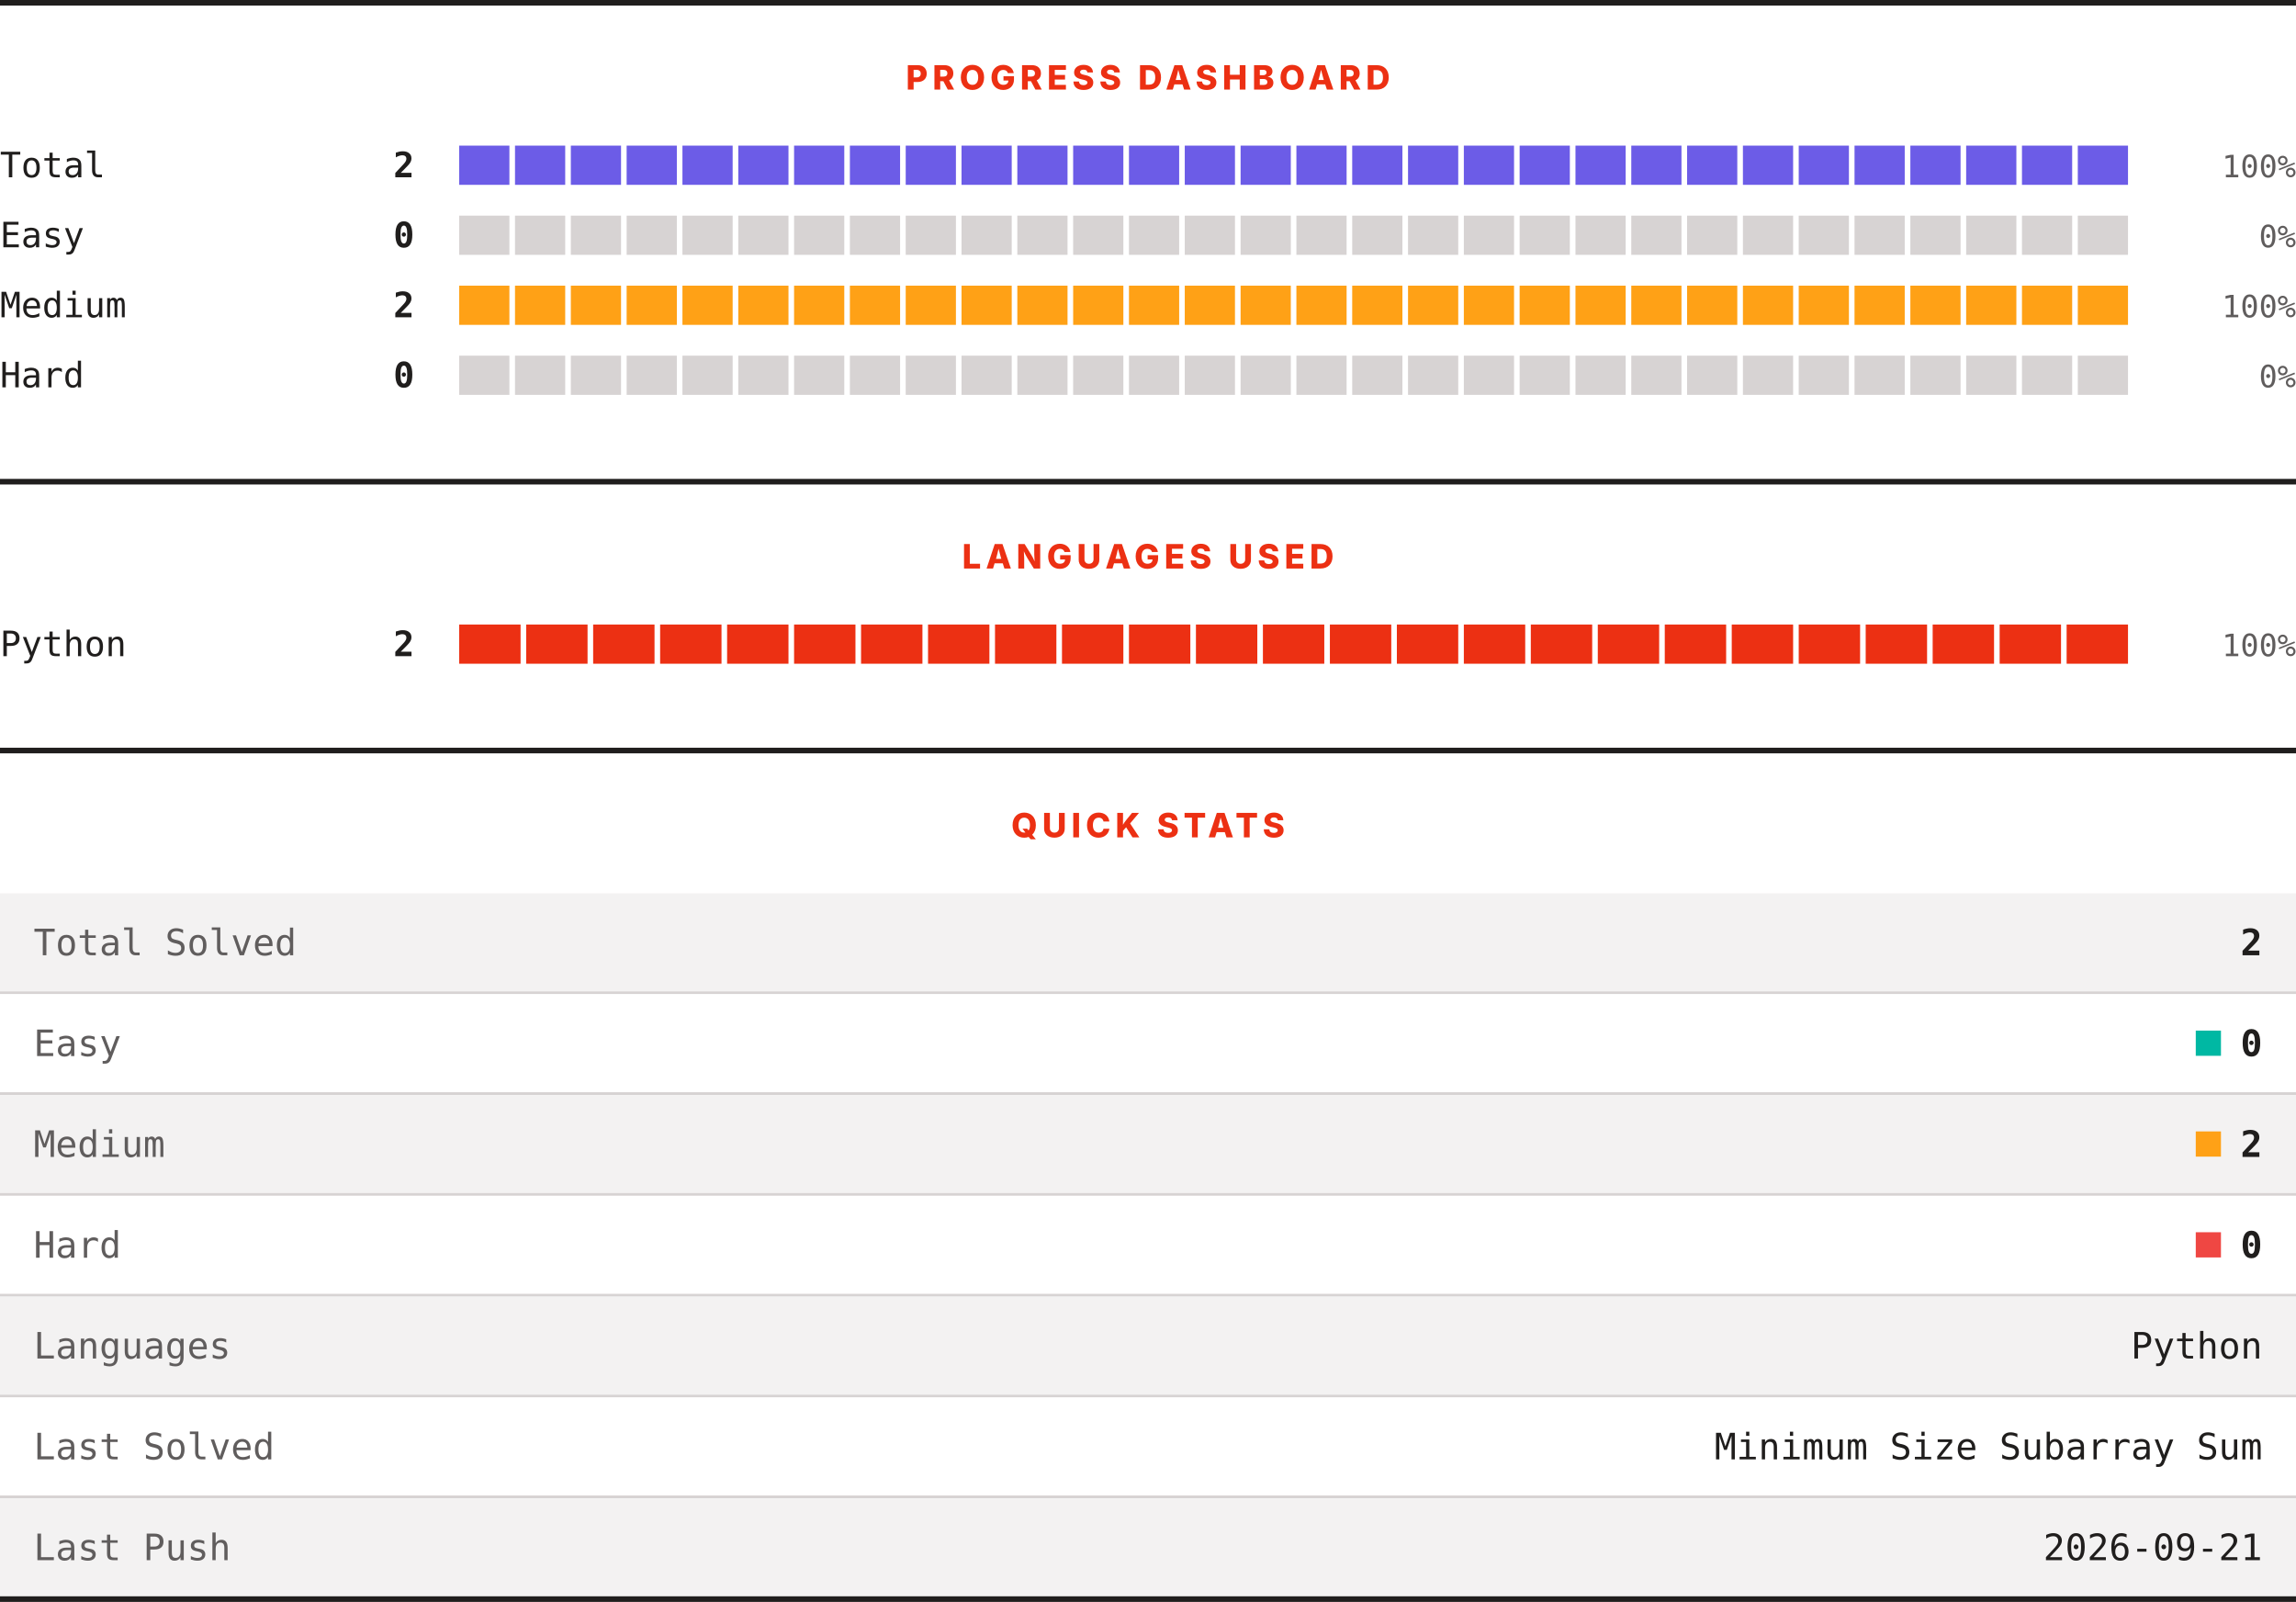
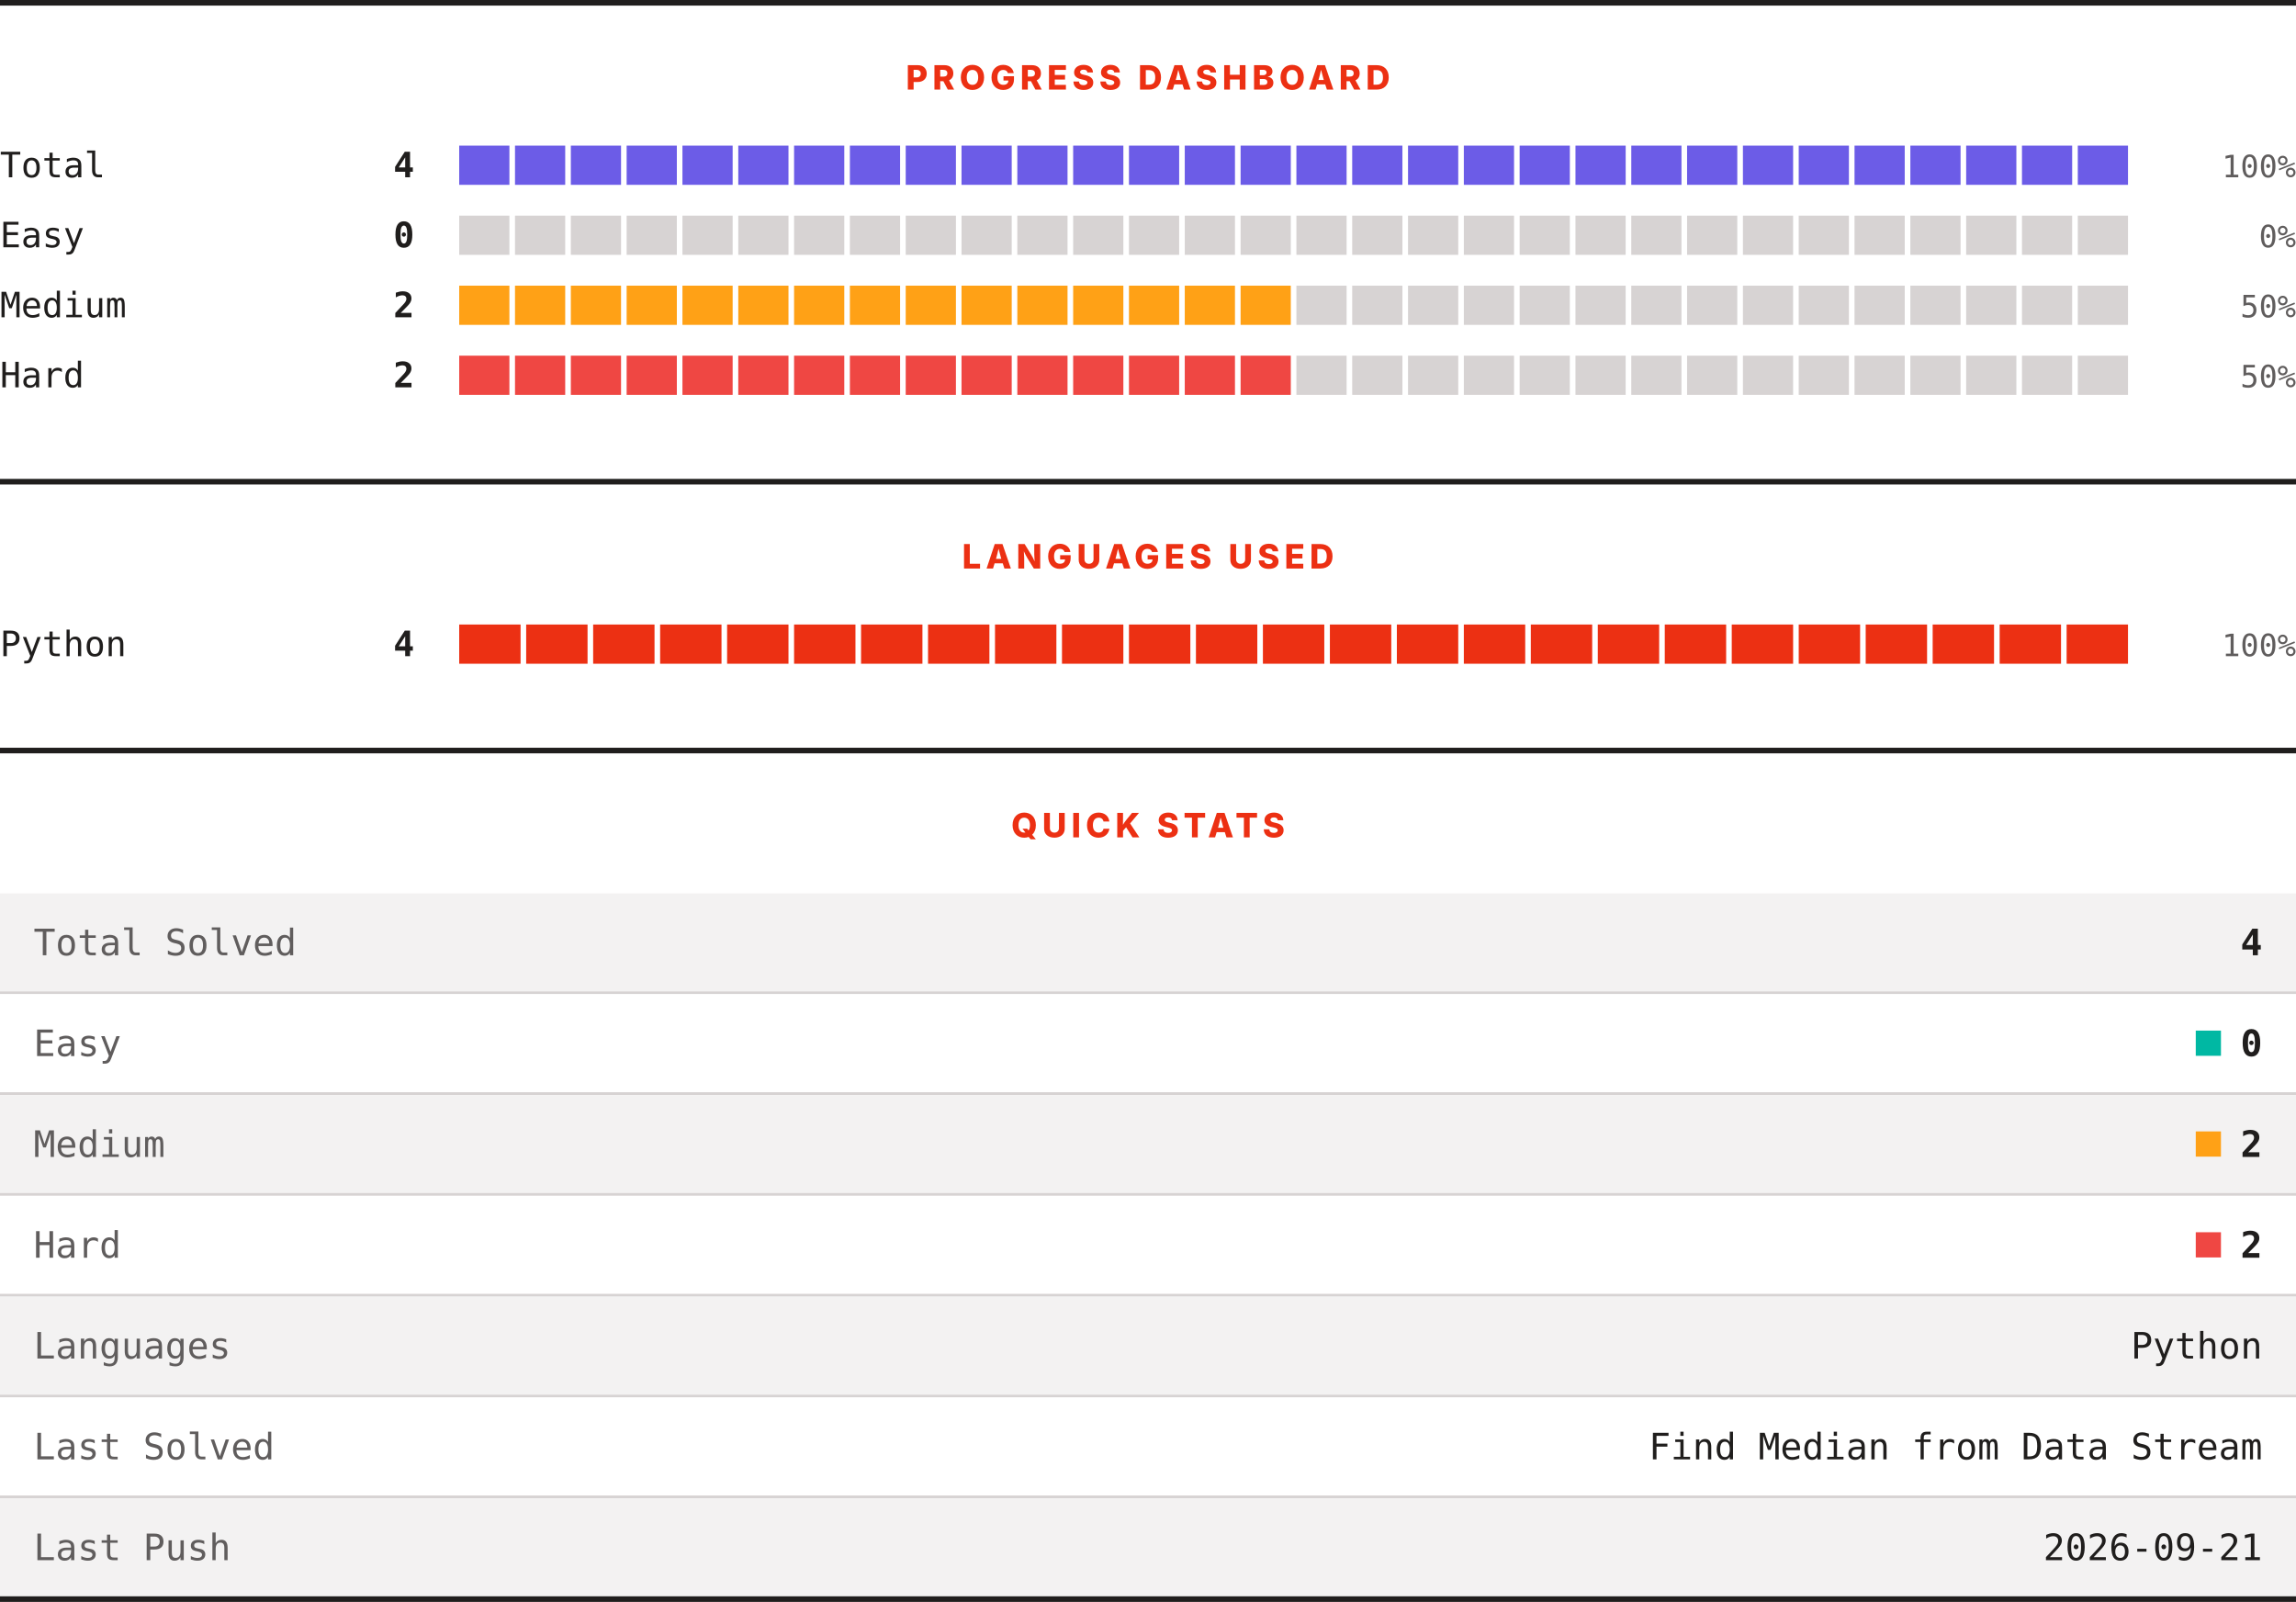
<svg xmlns="http://www.w3.org/2000/svg" width="820" height="572" viewBox="0 0 820 572" role="img" aria-label="LeetCode progress, languages and quick stats">
  <rect width="820" height="572" fill="#ffffff" />
  <rect x="0" y="0" width="820" height="2" fill="#201e1d" />
  <text x="410" y="32" text-anchor="middle" font-family="Archivo, system-ui, -apple-system, Segoe UI, sans-serif" font-size="12" font-weight="800" letter-spacing="1.68" fill="#ec3013">PROGRESS DASHBOARD</text>
  <text x="0" y="63.3" font-family="ui-monospace, SFMono-Regular, Menlo, Consolas, monospace" font-size="12.5" fill="#201e1d">Total</text>
-   <text x="148" y="63.3" text-anchor="end" font-family="ui-monospace, SFMono-Regular, Menlo, Consolas, monospace" font-size="12.5" font-weight="700" fill="#201e1d">2</text>
+   <text x="148" y="63.3" text-anchor="end" font-family="ui-monospace, SFMono-Regular, Menlo, Consolas, monospace" font-size="12.5" font-weight="700" fill="#201e1d">4</text>
  <rect x="164.00" y="52" width="17.93" height="14" fill="#6c5ce7" />
  <rect x="183.93" y="52" width="17.93" height="14" fill="#6c5ce7" />
  <rect x="203.87" y="52" width="17.93" height="14" fill="#6c5ce7" />
  <rect x="223.80" y="52" width="17.93" height="14" fill="#6c5ce7" />
  <rect x="243.73" y="52" width="17.93" height="14" fill="#6c5ce7" />
  <rect x="263.67" y="52" width="17.93" height="14" fill="#6c5ce7" />
  <rect x="283.60" y="52" width="17.93" height="14" fill="#6c5ce7" />
  <rect x="303.53" y="52" width="17.93" height="14" fill="#6c5ce7" />
  <rect x="323.47" y="52" width="17.93" height="14" fill="#6c5ce7" />
  <rect x="343.40" y="52" width="17.93" height="14" fill="#6c5ce7" />
  <rect x="363.33" y="52" width="17.93" height="14" fill="#6c5ce7" />
  <rect x="383.27" y="52" width="17.93" height="14" fill="#6c5ce7" />
  <rect x="403.20" y="52" width="17.93" height="14" fill="#6c5ce7" />
  <rect x="423.13" y="52" width="17.93" height="14" fill="#6c5ce7" />
  <rect x="443.07" y="52" width="17.93" height="14" fill="#6c5ce7" />
  <rect x="463.00" y="52" width="17.93" height="14" fill="#6c5ce7" />
  <rect x="482.93" y="52" width="17.93" height="14" fill="#6c5ce7" />
  <rect x="502.87" y="52" width="17.93" height="14" fill="#6c5ce7" />
  <rect x="522.80" y="52" width="17.93" height="14" fill="#6c5ce7" />
  <rect x="542.73" y="52" width="17.93" height="14" fill="#6c5ce7" />
  <rect x="562.67" y="52" width="17.93" height="14" fill="#6c5ce7" />
  <rect x="582.60" y="52" width="17.93" height="14" fill="#6c5ce7" />
  <rect x="602.53" y="52" width="17.93" height="14" fill="#6c5ce7" />
  <rect x="622.47" y="52" width="17.93" height="14" fill="#6c5ce7" />
  <rect x="642.40" y="52" width="17.93" height="14" fill="#6c5ce7" />
  <rect x="662.33" y="52" width="17.93" height="14" fill="#6c5ce7" />
  <rect x="682.27" y="52" width="17.93" height="14" fill="#6c5ce7" />
  <rect x="702.20" y="52" width="17.93" height="14" fill="#6c5ce7" />
  <rect x="722.13" y="52" width="17.93" height="14" fill="#6c5ce7" />
  <rect x="742.07" y="52" width="17.93" height="14" fill="#6c5ce7" />
  <text x="820" y="63.3" text-anchor="end" font-family="ui-monospace, SFMono-Regular, Menlo, Consolas, monospace" font-size="11" fill="#605d5d">100%</text>
  <text x="0" y="88.3" font-family="ui-monospace, SFMono-Regular, Menlo, Consolas, monospace" font-size="12.5" fill="#201e1d">Easy</text>
  <text x="148" y="88.3" text-anchor="end" font-family="ui-monospace, SFMono-Regular, Menlo, Consolas, monospace" font-size="12.5" font-weight="700" fill="#201e1d">0</text>
  <rect x="164.00" y="77" width="17.93" height="14" fill="#d7d3d3" />
  <rect x="183.93" y="77" width="17.93" height="14" fill="#d7d3d3" />
  <rect x="203.87" y="77" width="17.93" height="14" fill="#d7d3d3" />
  <rect x="223.80" y="77" width="17.93" height="14" fill="#d7d3d3" />
  <rect x="243.73" y="77" width="17.93" height="14" fill="#d7d3d3" />
  <rect x="263.67" y="77" width="17.93" height="14" fill="#d7d3d3" />
  <rect x="283.60" y="77" width="17.93" height="14" fill="#d7d3d3" />
  <rect x="303.53" y="77" width="17.93" height="14" fill="#d7d3d3" />
  <rect x="323.47" y="77" width="17.93" height="14" fill="#d7d3d3" />
  <rect x="343.40" y="77" width="17.93" height="14" fill="#d7d3d3" />
  <rect x="363.33" y="77" width="17.93" height="14" fill="#d7d3d3" />
  <rect x="383.27" y="77" width="17.93" height="14" fill="#d7d3d3" />
  <rect x="403.20" y="77" width="17.93" height="14" fill="#d7d3d3" />
  <rect x="423.13" y="77" width="17.93" height="14" fill="#d7d3d3" />
  <rect x="443.07" y="77" width="17.93" height="14" fill="#d7d3d3" />
  <rect x="463.00" y="77" width="17.93" height="14" fill="#d7d3d3" />
  <rect x="482.93" y="77" width="17.93" height="14" fill="#d7d3d3" />
  <rect x="502.87" y="77" width="17.93" height="14" fill="#d7d3d3" />
  <rect x="522.80" y="77" width="17.93" height="14" fill="#d7d3d3" />
  <rect x="542.73" y="77" width="17.93" height="14" fill="#d7d3d3" />
  <rect x="562.67" y="77" width="17.93" height="14" fill="#d7d3d3" />
  <rect x="582.60" y="77" width="17.93" height="14" fill="#d7d3d3" />
  <rect x="602.53" y="77" width="17.93" height="14" fill="#d7d3d3" />
  <rect x="622.47" y="77" width="17.93" height="14" fill="#d7d3d3" />
  <rect x="642.40" y="77" width="17.93" height="14" fill="#d7d3d3" />
  <rect x="662.33" y="77" width="17.93" height="14" fill="#d7d3d3" />
  <rect x="682.27" y="77" width="17.93" height="14" fill="#d7d3d3" />
  <rect x="702.20" y="77" width="17.93" height="14" fill="#d7d3d3" />
  <rect x="722.13" y="77" width="17.93" height="14" fill="#d7d3d3" />
  <rect x="742.07" y="77" width="17.93" height="14" fill="#d7d3d3" />
  <text x="820" y="88.3" text-anchor="end" font-family="ui-monospace, SFMono-Regular, Menlo, Consolas, monospace" font-size="11" fill="#605d5d">0%</text>
  <text x="0" y="113.3" font-family="ui-monospace, SFMono-Regular, Menlo, Consolas, monospace" font-size="12.5" fill="#201e1d">Medium</text>
  <text x="148" y="113.3" text-anchor="end" font-family="ui-monospace, SFMono-Regular, Menlo, Consolas, monospace" font-size="12.5" font-weight="700" fill="#201e1d">2</text>
  <rect x="164.00" y="102" width="17.93" height="14" fill="#ffa116" />
  <rect x="183.93" y="102" width="17.93" height="14" fill="#ffa116" />
  <rect x="203.87" y="102" width="17.93" height="14" fill="#ffa116" />
  <rect x="223.80" y="102" width="17.93" height="14" fill="#ffa116" />
  <rect x="243.73" y="102" width="17.93" height="14" fill="#ffa116" />
  <rect x="263.67" y="102" width="17.93" height="14" fill="#ffa116" />
  <rect x="283.60" y="102" width="17.93" height="14" fill="#ffa116" />
  <rect x="303.53" y="102" width="17.93" height="14" fill="#ffa116" />
  <rect x="323.47" y="102" width="17.93" height="14" fill="#ffa116" />
  <rect x="343.40" y="102" width="17.93" height="14" fill="#ffa116" />
  <rect x="363.33" y="102" width="17.93" height="14" fill="#ffa116" />
  <rect x="383.27" y="102" width="17.93" height="14" fill="#ffa116" />
  <rect x="403.20" y="102" width="17.93" height="14" fill="#ffa116" />
  <rect x="423.13" y="102" width="17.93" height="14" fill="#ffa116" />
  <rect x="443.07" y="102" width="17.93" height="14" fill="#ffa116" />
-   <rect x="463.00" y="102" width="17.93" height="14" fill="#ffa116" />
-   <rect x="482.93" y="102" width="17.93" height="14" fill="#ffa116" />
-   <rect x="502.87" y="102" width="17.93" height="14" fill="#ffa116" />
-   <rect x="522.80" y="102" width="17.93" height="14" fill="#ffa116" />
-   <rect x="542.73" y="102" width="17.93" height="14" fill="#ffa116" />
-   <rect x="562.67" y="102" width="17.93" height="14" fill="#ffa116" />
-   <rect x="582.60" y="102" width="17.93" height="14" fill="#ffa116" />
-   <rect x="602.53" y="102" width="17.93" height="14" fill="#ffa116" />
-   <rect x="622.47" y="102" width="17.93" height="14" fill="#ffa116" />
-   <rect x="642.40" y="102" width="17.93" height="14" fill="#ffa116" />
-   <rect x="662.33" y="102" width="17.93" height="14" fill="#ffa116" />
-   <rect x="682.27" y="102" width="17.93" height="14" fill="#ffa116" />
-   <rect x="702.20" y="102" width="17.93" height="14" fill="#ffa116" />
-   <rect x="722.13" y="102" width="17.93" height="14" fill="#ffa116" />
-   <rect x="742.07" y="102" width="17.93" height="14" fill="#ffa116" />
-   <text x="820" y="113.3" text-anchor="end" font-family="ui-monospace, SFMono-Regular, Menlo, Consolas, monospace" font-size="11" fill="#605d5d">100%</text>
+   <rect x="463.00" y="102" width="17.93" height="14" fill="#d7d3d3" />
+   <rect x="482.93" y="102" width="17.93" height="14" fill="#d7d3d3" />
+   <rect x="502.87" y="102" width="17.93" height="14" fill="#d7d3d3" />
+   <rect x="522.80" y="102" width="17.93" height="14" fill="#d7d3d3" />
+   <rect x="542.73" y="102" width="17.93" height="14" fill="#d7d3d3" />
+   <rect x="562.67" y="102" width="17.93" height="14" fill="#d7d3d3" />
+   <rect x="582.60" y="102" width="17.93" height="14" fill="#d7d3d3" />
+   <rect x="602.53" y="102" width="17.93" height="14" fill="#d7d3d3" />
+   <rect x="622.47" y="102" width="17.93" height="14" fill="#d7d3d3" />
+   <rect x="642.40" y="102" width="17.93" height="14" fill="#d7d3d3" />
+   <rect x="662.33" y="102" width="17.93" height="14" fill="#d7d3d3" />
+   <rect x="682.27" y="102" width="17.93" height="14" fill="#d7d3d3" />
+   <rect x="702.20" y="102" width="17.93" height="14" fill="#d7d3d3" />
+   <rect x="722.13" y="102" width="17.93" height="14" fill="#d7d3d3" />
+   <rect x="742.07" y="102" width="17.93" height="14" fill="#d7d3d3" />
+   <text x="820" y="113.3" text-anchor="end" font-family="ui-monospace, SFMono-Regular, Menlo, Consolas, monospace" font-size="11" fill="#605d5d">50%</text>
  <text x="0" y="138.3" font-family="ui-monospace, SFMono-Regular, Menlo, Consolas, monospace" font-size="12.5" fill="#201e1d">Hard</text>
-   <text x="148" y="138.3" text-anchor="end" font-family="ui-monospace, SFMono-Regular, Menlo, Consolas, monospace" font-size="12.5" font-weight="700" fill="#201e1d">0</text>
-   <rect x="164.00" y="127" width="17.93" height="14" fill="#d7d3d3" />
-   <rect x="183.93" y="127" width="17.93" height="14" fill="#d7d3d3" />
-   <rect x="203.87" y="127" width="17.93" height="14" fill="#d7d3d3" />
-   <rect x="223.80" y="127" width="17.93" height="14" fill="#d7d3d3" />
-   <rect x="243.73" y="127" width="17.93" height="14" fill="#d7d3d3" />
-   <rect x="263.67" y="127" width="17.93" height="14" fill="#d7d3d3" />
-   <rect x="283.60" y="127" width="17.93" height="14" fill="#d7d3d3" />
-   <rect x="303.53" y="127" width="17.93" height="14" fill="#d7d3d3" />
-   <rect x="323.47" y="127" width="17.93" height="14" fill="#d7d3d3" />
-   <rect x="343.40" y="127" width="17.93" height="14" fill="#d7d3d3" />
-   <rect x="363.33" y="127" width="17.93" height="14" fill="#d7d3d3" />
-   <rect x="383.27" y="127" width="17.93" height="14" fill="#d7d3d3" />
-   <rect x="403.20" y="127" width="17.93" height="14" fill="#d7d3d3" />
-   <rect x="423.13" y="127" width="17.93" height="14" fill="#d7d3d3" />
-   <rect x="443.07" y="127" width="17.93" height="14" fill="#d7d3d3" />
+   <text x="148" y="138.3" text-anchor="end" font-family="ui-monospace, SFMono-Regular, Menlo, Consolas, monospace" font-size="12.5" font-weight="700" fill="#201e1d">2</text>
+   <rect x="164.00" y="127" width="17.93" height="14" fill="#ef4743" />
+   <rect x="183.93" y="127" width="17.93" height="14" fill="#ef4743" />
+   <rect x="203.87" y="127" width="17.93" height="14" fill="#ef4743" />
+   <rect x="223.80" y="127" width="17.93" height="14" fill="#ef4743" />
+   <rect x="243.73" y="127" width="17.93" height="14" fill="#ef4743" />
+   <rect x="263.67" y="127" width="17.93" height="14" fill="#ef4743" />
+   <rect x="283.60" y="127" width="17.93" height="14" fill="#ef4743" />
+   <rect x="303.53" y="127" width="17.93" height="14" fill="#ef4743" />
+   <rect x="323.47" y="127" width="17.93" height="14" fill="#ef4743" />
+   <rect x="343.40" y="127" width="17.93" height="14" fill="#ef4743" />
+   <rect x="363.33" y="127" width="17.93" height="14" fill="#ef4743" />
+   <rect x="383.27" y="127" width="17.93" height="14" fill="#ef4743" />
+   <rect x="403.20" y="127" width="17.93" height="14" fill="#ef4743" />
+   <rect x="423.13" y="127" width="17.93" height="14" fill="#ef4743" />
+   <rect x="443.07" y="127" width="17.93" height="14" fill="#ef4743" />
  <rect x="463.00" y="127" width="17.93" height="14" fill="#d7d3d3" />
  <rect x="482.93" y="127" width="17.93" height="14" fill="#d7d3d3" />
  <rect x="502.87" y="127" width="17.93" height="14" fill="#d7d3d3" />
  <rect x="522.80" y="127" width="17.93" height="14" fill="#d7d3d3" />
  <rect x="542.73" y="127" width="17.93" height="14" fill="#d7d3d3" />
  <rect x="562.67" y="127" width="17.93" height="14" fill="#d7d3d3" />
  <rect x="582.60" y="127" width="17.93" height="14" fill="#d7d3d3" />
  <rect x="602.53" y="127" width="17.93" height="14" fill="#d7d3d3" />
  <rect x="622.47" y="127" width="17.93" height="14" fill="#d7d3d3" />
  <rect x="642.40" y="127" width="17.93" height="14" fill="#d7d3d3" />
  <rect x="662.33" y="127" width="17.93" height="14" fill="#d7d3d3" />
  <rect x="682.27" y="127" width="17.93" height="14" fill="#d7d3d3" />
  <rect x="702.20" y="127" width="17.93" height="14" fill="#d7d3d3" />
  <rect x="722.13" y="127" width="17.93" height="14" fill="#d7d3d3" />
  <rect x="742.07" y="127" width="17.93" height="14" fill="#d7d3d3" />
-   <text x="820" y="138.3" text-anchor="end" font-family="ui-monospace, SFMono-Regular, Menlo, Consolas, monospace" font-size="11" fill="#605d5d">0%</text>
+   <text x="820" y="138.3" text-anchor="end" font-family="ui-monospace, SFMono-Regular, Menlo, Consolas, monospace" font-size="11" fill="#605d5d">50%</text>
  <rect x="0" y="171" width="820" height="2" fill="#201e1d" />
  <text x="410" y="203" text-anchor="middle" font-family="Archivo, system-ui, -apple-system, Segoe UI, sans-serif" font-size="12" font-weight="800" letter-spacing="1.68" fill="#ec3013">LANGUAGES USED</text>
  <text x="0" y="234.3" font-family="ui-monospace, SFMono-Regular, Menlo, Consolas, monospace" font-size="12.5" fill="#201e1d">Python</text>
-   <text x="148" y="234.3" text-anchor="end" font-family="ui-monospace, SFMono-Regular, Menlo, Consolas, monospace" font-size="12.5" font-weight="700" fill="#201e1d">2</text>
+   <text x="148" y="234.3" text-anchor="end" font-family="ui-monospace, SFMono-Regular, Menlo, Consolas, monospace" font-size="12.5" font-weight="700" fill="#201e1d">4</text>
  <rect x="164.00" y="223" width="21.92" height="14" fill="#ec3013" />
  <rect x="187.92" y="223" width="21.92" height="14" fill="#ec3013" />
  <rect x="211.84" y="223" width="21.92" height="14" fill="#ec3013" />
  <rect x="235.76" y="223" width="21.92" height="14" fill="#ec3013" />
  <rect x="259.68" y="223" width="21.92" height="14" fill="#ec3013" />
  <rect x="283.60" y="223" width="21.92" height="14" fill="#ec3013" />
  <rect x="307.52" y="223" width="21.92" height="14" fill="#ec3013" />
  <rect x="331.44" y="223" width="21.92" height="14" fill="#ec3013" />
  <rect x="355.36" y="223" width="21.92" height="14" fill="#ec3013" />
  <rect x="379.28" y="223" width="21.92" height="14" fill="#ec3013" />
  <rect x="403.20" y="223" width="21.92" height="14" fill="#ec3013" />
  <rect x="427.12" y="223" width="21.92" height="14" fill="#ec3013" />
  <rect x="451.04" y="223" width="21.92" height="14" fill="#ec3013" />
  <rect x="474.96" y="223" width="21.92" height="14" fill="#ec3013" />
  <rect x="498.88" y="223" width="21.92" height="14" fill="#ec3013" />
  <rect x="522.80" y="223" width="21.92" height="14" fill="#ec3013" />
  <rect x="546.72" y="223" width="21.92" height="14" fill="#ec3013" />
  <rect x="570.64" y="223" width="21.92" height="14" fill="#ec3013" />
  <rect x="594.56" y="223" width="21.92" height="14" fill="#ec3013" />
  <rect x="618.48" y="223" width="21.92" height="14" fill="#ec3013" />
  <rect x="642.40" y="223" width="21.92" height="14" fill="#ec3013" />
  <rect x="666.32" y="223" width="21.92" height="14" fill="#ec3013" />
  <rect x="690.24" y="223" width="21.92" height="14" fill="#ec3013" />
  <rect x="714.16" y="223" width="21.92" height="14" fill="#ec3013" />
  <rect x="738.08" y="223" width="21.92" height="14" fill="#ec3013" />
  <text x="820" y="234.3" text-anchor="end" font-family="ui-monospace, SFMono-Regular, Menlo, Consolas, monospace" font-size="11" fill="#605d5d">100%</text>
  <rect x="0" y="267" width="820" height="2" fill="#201e1d" />
  <text x="410" y="299" text-anchor="middle" font-family="Archivo, system-ui, -apple-system, Segoe UI, sans-serif" font-size="12" font-weight="800" letter-spacing="1.68" fill="#ec3013">QUICK STATS</text>
  <rect x="0" y="319" width="820" height="35" fill="#f3f2f2" />
  <text x="12" y="341.1" font-family="ui-monospace, SFMono-Regular, Menlo, Consolas, monospace" font-size="13" fill="#605d5d">Total Solved</text>
-   <text x="808" y="341.1" text-anchor="end" font-family="ui-monospace, SFMono-Regular, Menlo, Consolas, monospace" font-size="13" font-weight="700" fill="#201e1d">2</text>
+   <text x="808" y="341.1" text-anchor="end" font-family="ui-monospace, SFMono-Regular, Menlo, Consolas, monospace" font-size="13" font-weight="700" fill="#201e1d">4</text>
  <rect x="0" y="354" width="820" height="1" fill="#d7d3d3" />
  <rect x="0" y="355" width="820" height="35" fill="#ffffff" />
  <text x="12" y="377.1" font-family="ui-monospace, SFMono-Regular, Menlo, Consolas, monospace" font-size="13" fill="#605d5d">Easy</text>
  <rect x="784.2" y="368" width="9" height="9" fill="#00b8a3" />
  <text x="808" y="377.1" text-anchor="end" font-family="ui-monospace, SFMono-Regular, Menlo, Consolas, monospace" font-size="13" font-weight="700" fill="#201e1d">0</text>
  <rect x="0" y="390" width="820" height="1" fill="#d7d3d3" />
  <rect x="0" y="391" width="820" height="35" fill="#f3f2f2" />
  <text x="12" y="413.1" font-family="ui-monospace, SFMono-Regular, Menlo, Consolas, monospace" font-size="13" fill="#605d5d">Medium</text>
  <rect x="784.2" y="404" width="9" height="9" fill="#ffa116" />
  <text x="808" y="413.1" text-anchor="end" font-family="ui-monospace, SFMono-Regular, Menlo, Consolas, monospace" font-size="13" font-weight="700" fill="#201e1d">2</text>
  <rect x="0" y="426" width="820" height="1" fill="#d7d3d3" />
  <rect x="0" y="427" width="820" height="35" fill="#ffffff" />
  <text x="12" y="449.1" font-family="ui-monospace, SFMono-Regular, Menlo, Consolas, monospace" font-size="13" fill="#605d5d">Hard</text>
  <rect x="784.2" y="440" width="9" height="9" fill="#ef4743" />
-   <text x="808" y="449.1" text-anchor="end" font-family="ui-monospace, SFMono-Regular, Menlo, Consolas, monospace" font-size="13" font-weight="700" fill="#201e1d">0</text>
+   <text x="808" y="449.1" text-anchor="end" font-family="ui-monospace, SFMono-Regular, Menlo, Consolas, monospace" font-size="13" font-weight="700" fill="#201e1d">2</text>
  <rect x="0" y="462" width="820" height="1" fill="#d7d3d3" />
  <rect x="0" y="463" width="820" height="35" fill="#f3f2f2" />
  <text x="12" y="485.1" font-family="ui-monospace, SFMono-Regular, Menlo, Consolas, monospace" font-size="13" fill="#605d5d">Languages</text>
  <text x="808" y="485.1" text-anchor="end" font-family="ui-monospace, SFMono-Regular, Menlo, Consolas, monospace" font-size="13" fill="#201e1d">Python</text>
  <rect x="0" y="498" width="820" height="1" fill="#d7d3d3" />
  <rect x="0" y="499" width="820" height="35" fill="#ffffff" />
  <text x="12" y="521.1" font-family="ui-monospace, SFMono-Regular, Menlo, Consolas, monospace" font-size="13" fill="#605d5d">Last Solved</text>
-   <text x="808" y="521.1" text-anchor="end" font-family="ui-monospace, SFMono-Regular, Menlo, Consolas, monospace" font-size="13" fill="#201e1d">Minimum Size Subarray Sum</text>
+   <text x="808" y="521.1" text-anchor="end" font-family="ui-monospace, SFMono-Regular, Menlo, Consolas, monospace" font-size="13" fill="#201e1d">Find Median from Data Stream</text>
  <rect x="0" y="534" width="820" height="1" fill="#d7d3d3" />
  <rect x="0" y="535" width="820" height="35" fill="#f3f2f2" />
  <text x="12" y="557.1" font-family="ui-monospace, SFMono-Regular, Menlo, Consolas, monospace" font-size="13" fill="#605d5d">Last Push</text>
  <text x="808" y="557.1" text-anchor="end" font-family="ui-monospace, SFMono-Regular, Menlo, Consolas, monospace" font-size="13" fill="#201e1d">2026-09-21</text>
  <rect x="0" y="570" width="820" height="2" fill="#201e1d" />
</svg>
